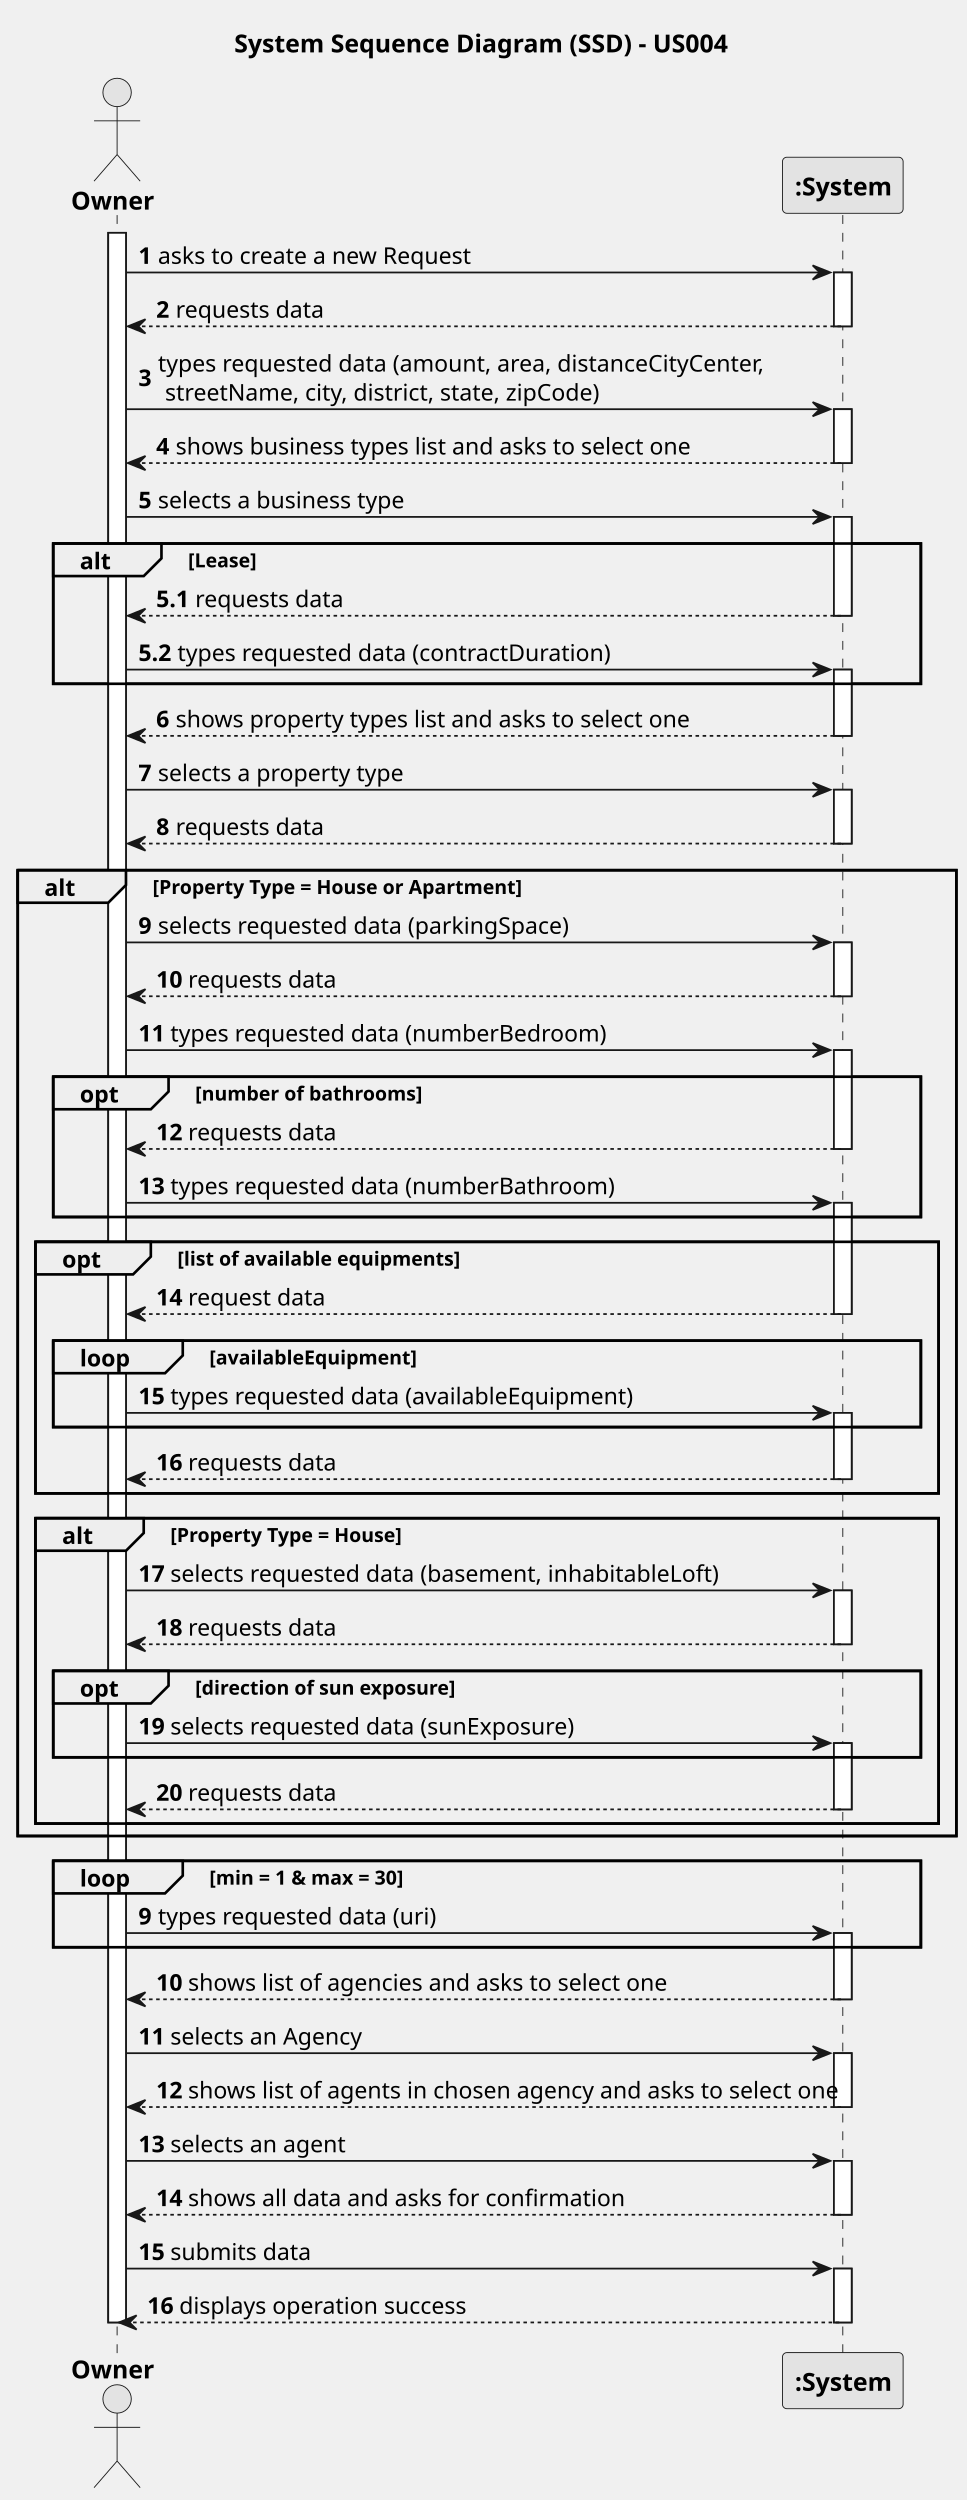
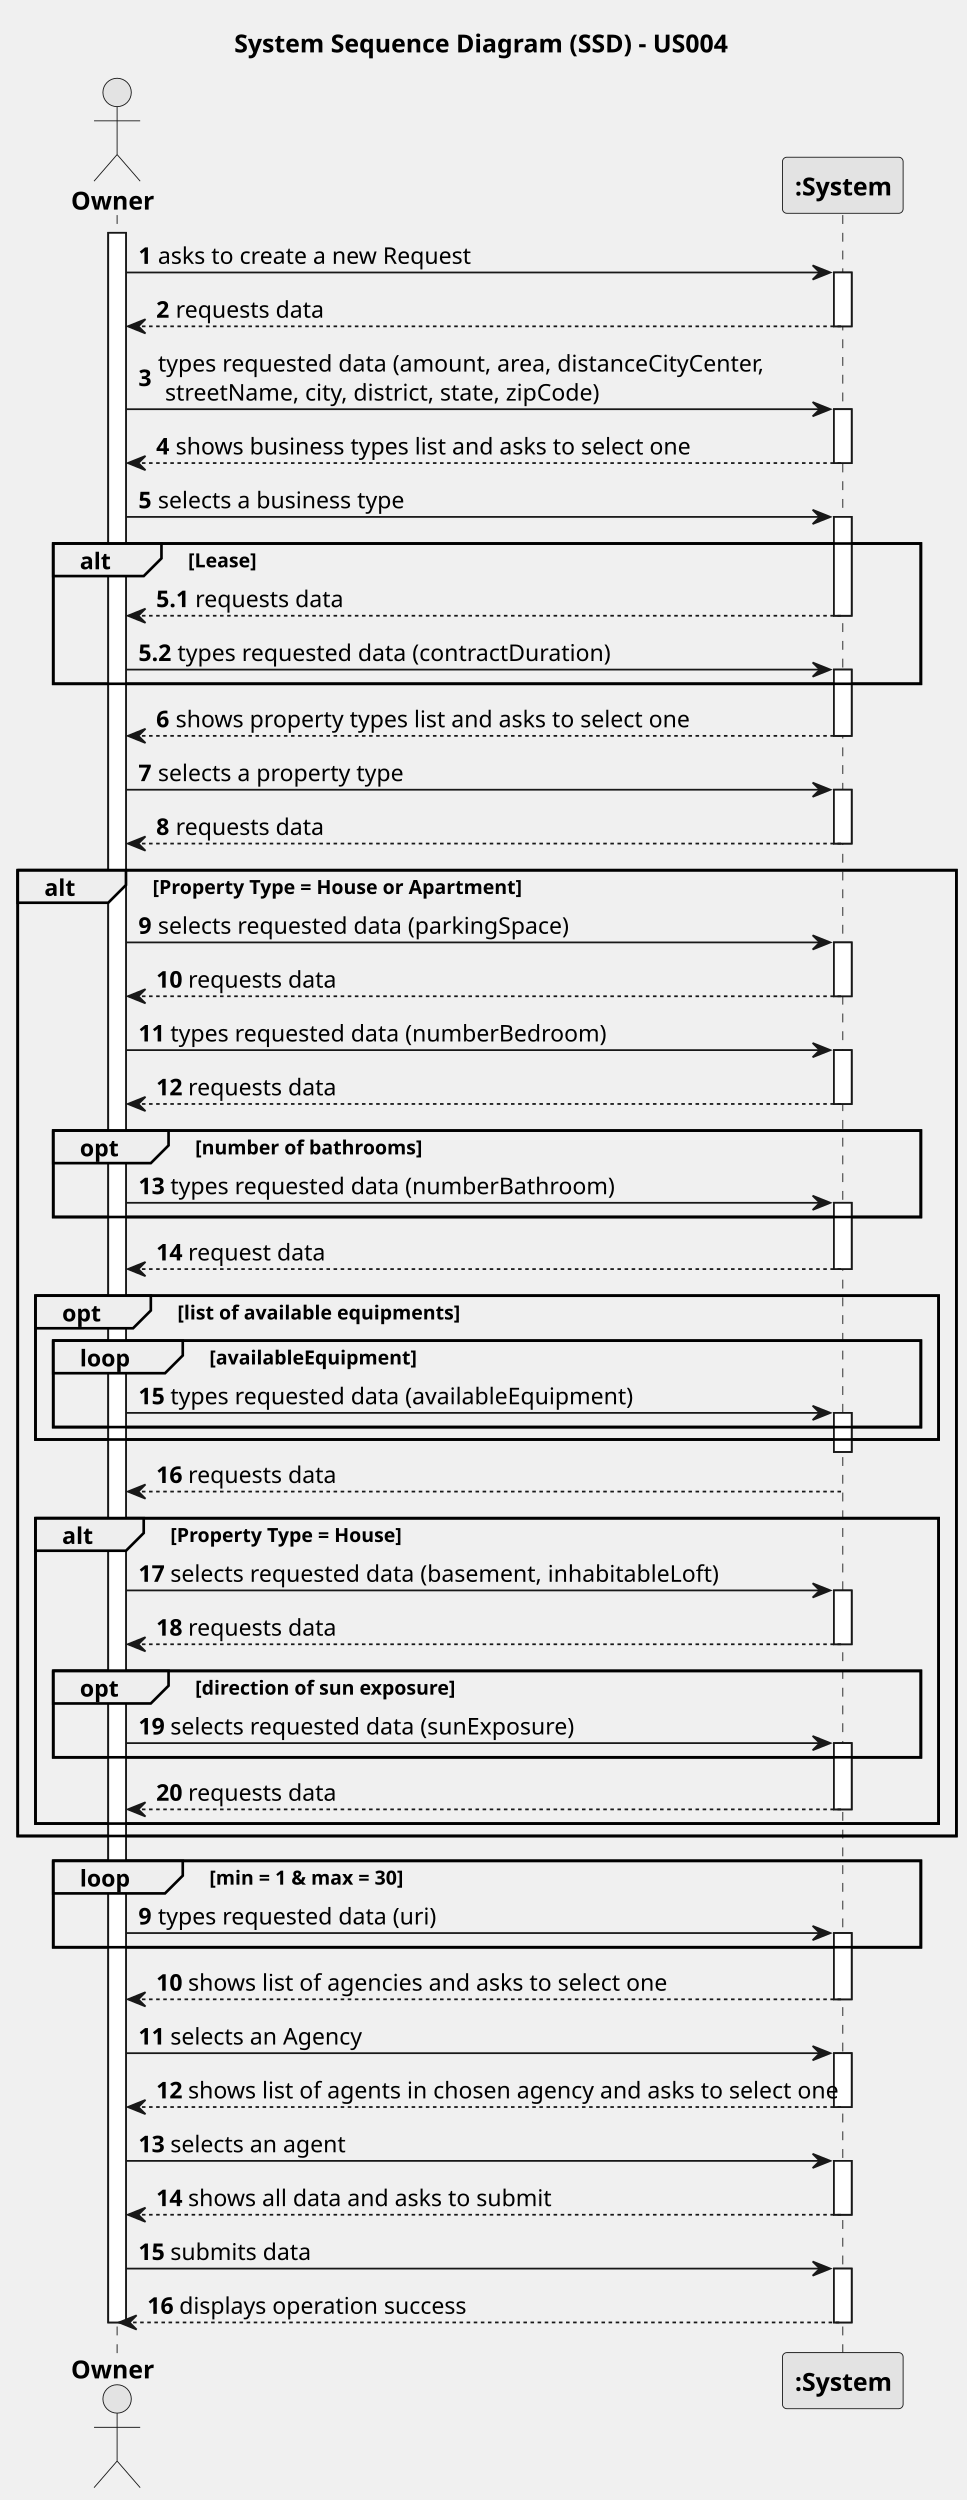
<svg xmlns="http://www.w3.org/2000/svg" contentStyleType="text/css" height="1409px" preserveAspectRatio="none" style="width:545px;height:1409px;background:#FFFFFF;" version="1.1" viewBox="0 0 545 1409" width="545px" zoomAndPan="magnify">
  <defs />
  <g>
    <text fill="#000000" font-family="sans-serif" font-size="14" font-weight="bold" lengthAdjust="spacing" textLength="284" x="132" y="29.533">System Sequence Diagram (SSD) - US004</text>
    <rect fill="#FFFFFF" height="1177.711" style="stroke:#181818;stroke-width:1.0;" width="10" x="61" y="131.219" />
    <rect fill="#FFFFFF" height="30.352" style="stroke:#181818;stroke-width:1.0;" width="10" x="470" y="153.57" />
    <rect fill="#FFFFFF" height="30.352" style="stroke:#181818;stroke-width:1.0;" width="10" x="470" y="230.625" />
    <rect fill="#FFFFFF" height="55.703" style="stroke:#181818;stroke-width:1.0;" width="10" x="470" y="291.328" />
    <rect fill="#FFFFFF" height="37.352" style="stroke:#181818;stroke-width:1.0;" width="10" x="470" y="377.383" />
    <rect fill="#FFFFFF" height="30.352" style="stroke:#181818;stroke-width:1.0;" width="10" x="470" y="445.086" />
    <rect fill="#FFFFFF" height="30.352" style="stroke:#181818;stroke-width:1.0;" width="10" x="470" y="531.141" />
-     <rect fill="#FFFFFF" height="55.703" style="stroke:#181818;stroke-width:1.0;" width="10" x="470" y="591.844" />
-     <rect fill="#FFFFFF" height="62.703" style="stroke:#181818;stroke-width:1.0;" width="10" x="470" y="677.898" />
-     <rect fill="#FFFFFF" height="37.352" style="stroke:#181818;stroke-width:1.0;" width="10" x="470" y="796.305" />
+     <rect fill="#FFFFFF" height="30.352" style="stroke:#181818;stroke-width:1.0;" width="10" x="470" y="591.844" />
+     <rect fill="#FFFFFF" height="37.352" style="stroke:#181818;stroke-width:1.0;" width="10" x="470" y="677.898" />
+     <rect fill="#FFFFFF" height="22" style="stroke:#181818;stroke-width:1.0;" width="10" x="470" y="796.305" />
    <rect fill="#FFFFFF" height="30.352" style="stroke:#181818;stroke-width:1.0;" width="10" x="470" y="896.359" />
    <rect fill="#FFFFFF" height="37.352" style="stroke:#181818;stroke-width:1.0;" width="10" x="470" y="982.414" />
    <rect fill="#FFFFFF" height="37.352" style="stroke:#181818;stroke-width:1.0;" width="10" x="470" y="1089.469" />
    <rect fill="#FFFFFF" height="30.352" style="stroke:#181818;stroke-width:1.0;" width="10" x="470" y="1157.172" />
    <rect fill="#FFFFFF" height="30.352" style="stroke:#181818;stroke-width:1.0;" width="10" x="470" y="1217.875" />
    <rect fill="#FFFFFF" height="30.352" style="stroke:#181818;stroke-width:1.0;" width="10" x="470" y="1278.578" />
    <rect fill="none" height="79.055" style="stroke:#000000;stroke-width:1.5;" width="489" x="30" y="306.328" />
    <rect fill="none" height="544.328" style="stroke:#000000;stroke-width:1.5;" width="529" x="10" y="490.438" />
-     <rect fill="none" height="79.055" style="stroke:#000000;stroke-width:1.5;" width="489" x="30" y="606.844" />
-     <rect fill="none" height="141.758" style="stroke:#000000;stroke-width:1.5;" width="509" x="20" y="699.898" />
+     <rect fill="none" height="48.703" style="stroke:#000000;stroke-width:1.5;" width="489" x="30" y="637.195" />
+     <rect fill="none" height="81.055" style="stroke:#000000;stroke-width:1.5;" width="509" x="20" y="730.25" />
    <rect fill="none" height="48.703" style="stroke:#000000;stroke-width:1.5;" width="489" x="30" y="755.602" />
    <rect fill="none" height="172.109" style="stroke:#000000;stroke-width:1.5;" width="509" x="20" y="855.656" />
    <rect fill="none" height="48.703" style="stroke:#000000;stroke-width:1.5;" width="489" x="30" y="941.711" />
    <rect fill="none" height="48.703" style="stroke:#000000;stroke-width:1.5;" width="489" x="30" y="1048.766" />
    <line style="stroke:#181818;stroke-width:0.5;stroke-dasharray:5.0,5.0;" x1="66" x2="66" y1="121.219" y2="1326.93" />
    <line style="stroke:#181818;stroke-width:0.5;stroke-dasharray:5.0,5.0;" x1="475" x2="475" y1="121.219" y2="1326.93" />
    <text fill="#000000" font-family="sans-serif" font-size="14" font-weight="bold" lengthAdjust="spacing" textLength="46" x="40" y="118.143">Owner</text>
    <ellipse cx="66" cy="52.109" fill="#E3E3E3" rx="8" ry="8" style="stroke:#181818;stroke-width:0.5;" />
    <path d="M66,60.109 L66,87.109 M53,68.109 L79,68.109 M66,87.109 L53,102.109 M66,87.109 L79,102.109 " fill="none" style="stroke:#181818;stroke-width:0.5;" />
    <text fill="#000000" font-family="sans-serif" font-size="14" font-weight="bold" lengthAdjust="spacing" textLength="46" x="40" y="1340.463">Owner</text>
    <ellipse cx="66" cy="1352.039" fill="#E3E3E3" rx="8" ry="8" style="stroke:#181818;stroke-width:0.5;" />
    <path d="M66,1360.039 L66,1387.039 M53,1368.039 L79,1368.039 M66,1387.039 L53,1402.039 M66,1387.039 L79,1402.039 " fill="none" style="stroke:#181818;stroke-width:0.5;" />
    <rect fill="#E3E3E3" height="31.609" rx="2.5" ry="2.5" style="stroke:#181818;stroke-width:0.5;" width="68" x="441" y="88.609" />
    <text fill="#000000" font-family="sans-serif" font-size="14" font-weight="bold" lengthAdjust="spacing" textLength="54" x="448" y="110.143">:System</text>
    <rect fill="#E3E3E3" height="31.609" rx="2.5" ry="2.5" style="stroke:#181818;stroke-width:0.5;" width="68" x="441" y="1325.93" />
    <text fill="#000000" font-family="sans-serif" font-size="14" font-weight="bold" lengthAdjust="spacing" textLength="54" x="448" y="1347.463">:System</text>
    <rect fill="#FFFFFF" height="1177.711" style="stroke:#181818;stroke-width:1.0;" width="10" x="61" y="131.219" />
    <rect fill="#FFFFFF" height="30.352" style="stroke:#181818;stroke-width:1.0;" width="10" x="470" y="153.57" />
    <rect fill="#FFFFFF" height="30.352" style="stroke:#181818;stroke-width:1.0;" width="10" x="470" y="230.625" />
    <rect fill="#FFFFFF" height="55.703" style="stroke:#181818;stroke-width:1.0;" width="10" x="470" y="291.328" />
    <rect fill="#FFFFFF" height="37.352" style="stroke:#181818;stroke-width:1.0;" width="10" x="470" y="377.383" />
    <rect fill="#FFFFFF" height="30.352" style="stroke:#181818;stroke-width:1.0;" width="10" x="470" y="445.086" />
    <rect fill="#FFFFFF" height="30.352" style="stroke:#181818;stroke-width:1.0;" width="10" x="470" y="531.141" />
-     <rect fill="#FFFFFF" height="55.703" style="stroke:#181818;stroke-width:1.0;" width="10" x="470" y="591.844" />
-     <rect fill="#FFFFFF" height="62.703" style="stroke:#181818;stroke-width:1.0;" width="10" x="470" y="677.898" />
-     <rect fill="#FFFFFF" height="37.352" style="stroke:#181818;stroke-width:1.0;" width="10" x="470" y="796.305" />
+     <rect fill="#FFFFFF" height="30.352" style="stroke:#181818;stroke-width:1.0;" width="10" x="470" y="591.844" />
+     <rect fill="#FFFFFF" height="37.352" style="stroke:#181818;stroke-width:1.0;" width="10" x="470" y="677.898" />
+     <rect fill="#FFFFFF" height="22" style="stroke:#181818;stroke-width:1.0;" width="10" x="470" y="796.305" />
    <rect fill="#FFFFFF" height="30.352" style="stroke:#181818;stroke-width:1.0;" width="10" x="470" y="896.359" />
    <rect fill="#FFFFFF" height="37.352" style="stroke:#181818;stroke-width:1.0;" width="10" x="470" y="982.414" />
    <rect fill="#FFFFFF" height="37.352" style="stroke:#181818;stroke-width:1.0;" width="10" x="470" y="1089.469" />
    <rect fill="#FFFFFF" height="30.352" style="stroke:#181818;stroke-width:1.0;" width="10" x="470" y="1157.172" />
    <rect fill="#FFFFFF" height="30.352" style="stroke:#181818;stroke-width:1.0;" width="10" x="470" y="1217.875" />
    <rect fill="#FFFFFF" height="30.352" style="stroke:#181818;stroke-width:1.0;" width="10" x="470" y="1278.578" />
    <polygon fill="#181818" points="458,149.57,468,153.57,458,157.57,462,153.57" style="stroke:#181818;stroke-width:1.0;" />
    <line style="stroke:#181818;stroke-width:1.0;" x1="71" x2="464" y1="153.57" y2="153.57" />
    <text fill="#000000" font-family="sans-serif" font-size="13" font-weight="bold" lengthAdjust="spacing" textLength="7" x="78" y="148.714">1</text>
    <text fill="#000000" font-family="sans-serif" font-size="13" lengthAdjust="spacing" textLength="173" x="89" y="148.714">asks to create a new Request</text>
    <polygon fill="#181818" points="82,179.922,72,183.922,82,187.922,78,183.922" style="stroke:#181818;stroke-width:1.0;" />
    <line style="stroke:#181818;stroke-width:1.0;stroke-dasharray:2.0,2.0;" x1="76" x2="474" y1="183.922" y2="183.922" />
    <text fill="#000000" font-family="sans-serif" font-size="13" font-weight="bold" lengthAdjust="spacing" textLength="7" x="88" y="179.065">2</text>
    <text fill="#000000" font-family="sans-serif" font-size="13" lengthAdjust="spacing" textLength="79" x="99" y="179.065">requests data</text>
    <polygon fill="#181818" points="458,226.625,468,230.625,458,234.625,462,230.625" style="stroke:#181818;stroke-width:1.0;" />
    <line style="stroke:#181818;stroke-width:1.0;" x1="71" x2="464" y1="230.625" y2="230.625" />
    <text fill="#000000" font-family="sans-serif" font-size="13" font-weight="bold" lengthAdjust="spacing" textLength="7" x="78" y="217.593">3</text>
    <text fill="#000000" font-family="sans-serif" font-size="13" lengthAdjust="spacing" textLength="328" x="89" y="209.417">types requested data (amount, area, distanceCityCenter,</text>
    <text fill="#000000" font-family="sans-serif" font-size="13" lengthAdjust="spacing" textLength="239" x="93" y="225.769">streetName, city, district, state, zipCode)</text>
    <polygon fill="#181818" points="82,256.977,72,260.977,82,264.977,78,260.977" style="stroke:#181818;stroke-width:1.0;" />
    <line style="stroke:#181818;stroke-width:1.0;stroke-dasharray:2.0,2.0;" x1="76" x2="474" y1="260.977" y2="260.977" />
    <text fill="#000000" font-family="sans-serif" font-size="13" font-weight="bold" lengthAdjust="spacing" textLength="7" x="88" y="256.12">4</text>
    <text fill="#000000" font-family="sans-serif" font-size="13" lengthAdjust="spacing" textLength="286" x="99" y="256.12">shows business types list and asks to select one</text>
    <polygon fill="#181818" points="458,287.328,468,291.328,458,295.328,462,291.328" style="stroke:#181818;stroke-width:1.0;" />
    <line style="stroke:#181818;stroke-width:1.0;" x1="71" x2="464" y1="291.328" y2="291.328" />
    <text fill="#000000" font-family="sans-serif" font-size="13" font-weight="bold" lengthAdjust="spacing" textLength="7" x="78" y="286.472">5</text>
    <text fill="#000000" font-family="sans-serif" font-size="13" lengthAdjust="spacing" textLength="138" x="89" y="286.472">selects a business type</text>
    <path d="M30,306.328 L91,306.328 L91,314.68 L81,324.68 L30,324.68 L30,306.328 " fill="#EEEEEE" style="stroke:#000000;stroke-width:1.5;" />
    <rect fill="none" height="79.055" style="stroke:#000000;stroke-width:1.5;" width="489" x="30" y="306.328" />
    <text fill="#000000" font-family="sans-serif" font-size="13" font-weight="bold" lengthAdjust="spacing" textLength="16" x="45" y="320.823">alt</text>
    <text fill="#000000" font-family="sans-serif" font-size="11" font-weight="bold" lengthAdjust="spacing" textLength="42" x="106" y="319.747">[Lease]</text>
    <polygon fill="#181818" points="82,343.031,72,347.031,82,351.031,78,347.031" style="stroke:#181818;stroke-width:1.0;" />
    <line style="stroke:#181818;stroke-width:1.0;stroke-dasharray:2.0,2.0;" x1="76" x2="474" y1="347.031" y2="347.031" />
    <text fill="#000000" font-family="sans-serif" font-size="13" font-weight="bold" lengthAdjust="spacing" textLength="18" x="88" y="342.175">5.1</text>
    <text fill="#000000" font-family="sans-serif" font-size="13" lengthAdjust="spacing" textLength="79" x="110" y="342.175">requests data</text>
    <polygon fill="#181818" points="458,373.383,468,377.383,458,381.383,462,377.383" style="stroke:#181818;stroke-width:1.0;" />
    <line style="stroke:#181818;stroke-width:1.0;" x1="71" x2="464" y1="377.383" y2="377.383" />
    <text fill="#000000" font-family="sans-serif" font-size="13" font-weight="bold" lengthAdjust="spacing" textLength="18" x="78" y="372.526">5.2</text>
    <text fill="#000000" font-family="sans-serif" font-size="13" lengthAdjust="spacing" textLength="229" x="100" y="372.526">types requested data (contractDuration)</text>
    <polygon fill="#181818" points="82,410.734,72,414.734,82,418.734,78,414.734" style="stroke:#181818;stroke-width:1.0;" />
    <line style="stroke:#181818;stroke-width:1.0;stroke-dasharray:2.0,2.0;" x1="76" x2="474" y1="414.734" y2="414.734" />
    <text fill="#000000" font-family="sans-serif" font-size="13" font-weight="bold" lengthAdjust="spacing" textLength="7" x="88" y="409.878">6</text>
    <text fill="#000000" font-family="sans-serif" font-size="13" lengthAdjust="spacing" textLength="281" x="99" y="409.878">shows property types list and asks to select one</text>
    <polygon fill="#181818" points="458,441.086,468,445.086,458,449.086,462,445.086" style="stroke:#181818;stroke-width:1.0;" />
    <line style="stroke:#181818;stroke-width:1.0;" x1="71" x2="464" y1="445.086" y2="445.086" />
    <text fill="#000000" font-family="sans-serif" font-size="13" font-weight="bold" lengthAdjust="spacing" textLength="7" x="78" y="440.229">7</text>
    <text fill="#000000" font-family="sans-serif" font-size="13" lengthAdjust="spacing" textLength="133" x="89" y="440.229">selects a property type</text>
    <polygon fill="#181818" points="82,471.438,72,475.438,82,479.438,78,475.438" style="stroke:#181818;stroke-width:1.0;" />
    <line style="stroke:#181818;stroke-width:1.0;stroke-dasharray:2.0,2.0;" x1="76" x2="474" y1="475.438" y2="475.438" />
    <text fill="#000000" font-family="sans-serif" font-size="13" font-weight="bold" lengthAdjust="spacing" textLength="7" x="88" y="470.581">8</text>
    <text fill="#000000" font-family="sans-serif" font-size="13" lengthAdjust="spacing" textLength="79" x="99" y="470.581">requests data</text>
    <path d="M10,490.438 L71,490.438 L71,498.789 L61,508.789 L10,508.789 L10,490.438 " fill="#EEEEEE" style="stroke:#000000;stroke-width:1.5;" />
    <rect fill="none" height="544.328" style="stroke:#000000;stroke-width:1.5;" width="529" x="10" y="490.438" />
    <text fill="#000000" font-family="sans-serif" font-size="13" font-weight="bold" lengthAdjust="spacing" textLength="16" x="25" y="504.933">alt</text>
    <text fill="#000000" font-family="sans-serif" font-size="11" font-weight="bold" lengthAdjust="spacing" textLength="210" x="86" y="503.856">[Property Type = House or Apartment]</text>
    <polygon fill="#181818" points="458,527.141,468,531.141,458,535.141,462,531.141" style="stroke:#181818;stroke-width:1.0;" />
    <line style="stroke:#181818;stroke-width:1.0;" x1="71" x2="464" y1="531.141" y2="531.141" />
    <text fill="#000000" font-family="sans-serif" font-size="13" font-weight="bold" lengthAdjust="spacing" textLength="7" x="78" y="526.284">9</text>
    <text fill="#000000" font-family="sans-serif" font-size="13" lengthAdjust="spacing" textLength="223" x="89" y="526.284">selects requested data (parkingSpace)</text>
    <polygon fill="#181818" points="82,557.492,72,561.492,82,565.492,78,561.492" style="stroke:#181818;stroke-width:1.0;" />
    <line style="stroke:#181818;stroke-width:1.0;stroke-dasharray:2.0,2.0;" x1="76" x2="474" y1="561.492" y2="561.492" />
    <text fill="#000000" font-family="sans-serif" font-size="13" font-weight="bold" lengthAdjust="spacing" textLength="14" x="88" y="556.636">10</text>
    <text fill="#000000" font-family="sans-serif" font-size="13" lengthAdjust="spacing" textLength="79" x="106" y="556.636">requests data</text>
    <polygon fill="#181818" points="458,587.844,468,591.844,458,595.844,462,591.844" style="stroke:#181818;stroke-width:1.0;" />
    <line style="stroke:#181818;stroke-width:1.0;" x1="71" x2="464" y1="591.844" y2="591.844" />
    <text fill="#000000" font-family="sans-serif" font-size="13" font-weight="bold" lengthAdjust="spacing" textLength="14" x="78" y="586.987">11</text>
    <text fill="#000000" font-family="sans-serif" font-size="13" lengthAdjust="spacing" textLength="229" x="96" y="586.987">types requested data (numberBedroom)</text>
-     <path d="M30,606.844 L95,606.844 L95,615.195 L85,625.195 L30,625.195 L30,606.844 " fill="#EEEEEE" style="stroke:#000000;stroke-width:1.5;" />
-     <rect fill="none" height="79.055" style="stroke:#000000;stroke-width:1.5;" width="489" x="30" y="606.844" />
-     <text fill="#000000" font-family="sans-serif" font-size="13" font-weight="bold" lengthAdjust="spacing" textLength="20" x="45" y="621.339">opt</text>
-     <text fill="#000000" font-family="sans-serif" font-size="11" font-weight="bold" lengthAdjust="spacing" textLength="130" x="110" y="620.263">[number of bathrooms]</text>
-     <polygon fill="#181818" points="82,643.547,72,647.547,82,651.547,78,647.547" style="stroke:#181818;stroke-width:1.0;" />
-     <line style="stroke:#181818;stroke-width:1.0;stroke-dasharray:2.0,2.0;" x1="76" x2="474" y1="647.547" y2="647.547" />
-     <text fill="#000000" font-family="sans-serif" font-size="13" font-weight="bold" lengthAdjust="spacing" textLength="14" x="88" y="642.69">12</text>
-     <text fill="#000000" font-family="sans-serif" font-size="13" lengthAdjust="spacing" textLength="79" x="106" y="642.69">requests data</text>
+     <polygon fill="#181818" points="82,618.195,72,622.195,82,626.195,78,622.195" style="stroke:#181818;stroke-width:1.0;" />
+     <line style="stroke:#181818;stroke-width:1.0;stroke-dasharray:2.0,2.0;" x1="76" x2="474" y1="622.195" y2="622.195" />
+     <text fill="#000000" font-family="sans-serif" font-size="13" font-weight="bold" lengthAdjust="spacing" textLength="14" x="88" y="617.339">12</text>
+     <text fill="#000000" font-family="sans-serif" font-size="13" lengthAdjust="spacing" textLength="79" x="106" y="617.339">requests data</text>
+     <path d="M30,637.195 L95,637.195 L95,645.547 L85,655.547 L30,655.547 L30,637.195 " fill="#EEEEEE" style="stroke:#000000;stroke-width:1.5;" />
+     <rect fill="none" height="48.703" style="stroke:#000000;stroke-width:1.5;" width="489" x="30" y="637.195" />
+     <text fill="#000000" font-family="sans-serif" font-size="13" font-weight="bold" lengthAdjust="spacing" textLength="20" x="45" y="651.69">opt</text>
+     <text fill="#000000" font-family="sans-serif" font-size="11" font-weight="bold" lengthAdjust="spacing" textLength="130" x="110" y="650.614">[number of bathrooms]</text>
    <polygon fill="#181818" points="458,673.898,468,677.898,458,681.898,462,677.898" style="stroke:#181818;stroke-width:1.0;" />
    <line style="stroke:#181818;stroke-width:1.0;" x1="71" x2="464" y1="677.898" y2="677.898" />
    <text fill="#000000" font-family="sans-serif" font-size="13" font-weight="bold" lengthAdjust="spacing" textLength="14" x="78" y="673.042">13</text>
    <text fill="#000000" font-family="sans-serif" font-size="13" lengthAdjust="spacing" textLength="233" x="96" y="673.042">types requested data (numberBathroom)</text>
-     <path d="M20,699.898 L85,699.898 L85,708.25 L75,718.25 L20,718.25 L20,699.898 " fill="#EEEEEE" style="stroke:#000000;stroke-width:1.5;" />
-     <rect fill="none" height="141.758" style="stroke:#000000;stroke-width:1.5;" width="509" x="20" y="699.898" />
-     <text fill="#000000" font-family="sans-serif" font-size="13" font-weight="bold" lengthAdjust="spacing" textLength="20" x="35" y="714.394">opt</text>
-     <text fill="#000000" font-family="sans-serif" font-size="11" font-weight="bold" lengthAdjust="spacing" textLength="159" x="100" y="713.317">[list of available equipments]</text>
-     <polygon fill="#181818" points="82,736.602,72,740.602,82,744.602,78,740.602" style="stroke:#181818;stroke-width:1.0;" />
-     <line style="stroke:#181818;stroke-width:1.0;stroke-dasharray:2.0,2.0;" x1="76" x2="474" y1="740.602" y2="740.602" />
-     <text fill="#000000" font-family="sans-serif" font-size="13" font-weight="bold" lengthAdjust="spacing" textLength="14" x="88" y="735.745">14</text>
-     <text fill="#000000" font-family="sans-serif" font-size="13" lengthAdjust="spacing" textLength="72" x="106" y="735.745">request data</text>
+     <polygon fill="#181818" points="82,711.25,72,715.25,82,719.25,78,715.25" style="stroke:#181818;stroke-width:1.0;" />
+     <line style="stroke:#181818;stroke-width:1.0;stroke-dasharray:2.0,2.0;" x1="76" x2="474" y1="715.25" y2="715.25" />
+     <text fill="#000000" font-family="sans-serif" font-size="13" font-weight="bold" lengthAdjust="spacing" textLength="14" x="88" y="710.394">14</text>
+     <text fill="#000000" font-family="sans-serif" font-size="13" lengthAdjust="spacing" textLength="72" x="106" y="710.394">request data</text>
+     <path d="M20,730.25 L85,730.25 L85,738.602 L75,748.602 L20,748.602 L20,730.25 " fill="#EEEEEE" style="stroke:#000000;stroke-width:1.5;" />
+     <rect fill="none" height="81.055" style="stroke:#000000;stroke-width:1.5;" width="509" x="20" y="730.25" />
+     <text fill="#000000" font-family="sans-serif" font-size="13" font-weight="bold" lengthAdjust="spacing" textLength="20" x="35" y="744.745">opt</text>
+     <text fill="#000000" font-family="sans-serif" font-size="11" font-weight="bold" lengthAdjust="spacing" textLength="159" x="100" y="743.669">[list of available equipments]</text>
    <path d="M30,755.602 L103,755.602 L103,763.953 L93,773.953 L30,773.953 L30,755.602 " fill="#EEEEEE" style="stroke:#000000;stroke-width:1.5;" />
    <rect fill="none" height="48.703" style="stroke:#000000;stroke-width:1.5;" width="489" x="30" y="755.602" />
    <text fill="#000000" font-family="sans-serif" font-size="13" font-weight="bold" lengthAdjust="spacing" textLength="28" x="45" y="770.097">loop</text>
    <text fill="#000000" font-family="sans-serif" font-size="11" font-weight="bold" lengthAdjust="spacing" textLength="114" x="118" y="769.02">[availableEquipment]</text>
    <polygon fill="#181818" points="458,792.305,468,796.305,458,800.305,462,796.305" style="stroke:#181818;stroke-width:1.0;" />
    <line style="stroke:#181818;stroke-width:1.0;" x1="71" x2="464" y1="796.305" y2="796.305" />
    <text fill="#000000" font-family="sans-serif" font-size="13" font-weight="bold" lengthAdjust="spacing" textLength="14" x="78" y="791.448">15</text>
    <text fill="#000000" font-family="sans-serif" font-size="13" lengthAdjust="spacing" textLength="245" x="96" y="791.448">types requested data (availableEquipment)</text>
-     <polygon fill="#181818" points="82,829.656,72,833.656,82,837.656,78,833.656" style="stroke:#181818;stroke-width:1.0;" />
-     <line style="stroke:#181818;stroke-width:1.0;stroke-dasharray:2.0,2.0;" x1="76" x2="474" y1="833.656" y2="833.656" />
-     <text fill="#000000" font-family="sans-serif" font-size="13" font-weight="bold" lengthAdjust="spacing" textLength="14" x="88" y="828.8">16</text>
-     <text fill="#000000" font-family="sans-serif" font-size="13" lengthAdjust="spacing" textLength="79" x="106" y="828.8">requests data</text>
+     <polygon fill="#181818" points="82,836.656,72,840.656,82,844.656,78,840.656" style="stroke:#181818;stroke-width:1.0;" />
+     <line style="stroke:#181818;stroke-width:1.0;stroke-dasharray:2.0,2.0;" x1="76" x2="474" y1="840.656" y2="840.656" />
+     <text fill="#000000" font-family="sans-serif" font-size="13" font-weight="bold" lengthAdjust="spacing" textLength="14" x="88" y="835.8">16</text>
+     <text fill="#000000" font-family="sans-serif" font-size="13" lengthAdjust="spacing" textLength="79" x="106" y="835.8">requests data</text>
    <path d="M20,855.656 L81,855.656 L81,864.008 L71,874.008 L20,874.008 L20,855.656 " fill="#EEEEEE" style="stroke:#000000;stroke-width:1.5;" />
    <rect fill="none" height="172.109" style="stroke:#000000;stroke-width:1.5;" width="509" x="20" y="855.656" />
    <text fill="#000000" font-family="sans-serif" font-size="13" font-weight="bold" lengthAdjust="spacing" textLength="16" x="35" y="870.151">alt</text>
    <text fill="#000000" font-family="sans-serif" font-size="11" font-weight="bold" lengthAdjust="spacing" textLength="133" x="96" y="869.075">[Property Type = House]</text>
    <polygon fill="#181818" points="458,892.359,468,896.359,458,900.359,462,896.359" style="stroke:#181818;stroke-width:1.0;" />
    <line style="stroke:#181818;stroke-width:1.0;" x1="71" x2="464" y1="896.359" y2="896.359" />
    <text fill="#000000" font-family="sans-serif" font-size="13" font-weight="bold" lengthAdjust="spacing" textLength="14" x="78" y="891.503">17</text>
    <text fill="#000000" font-family="sans-serif" font-size="13" lengthAdjust="spacing" textLength="292" x="96" y="891.503">selects requested data (basement, inhabitableLoft)</text>
    <polygon fill="#181818" points="82,922.711,72,926.711,82,930.711,78,926.711" style="stroke:#181818;stroke-width:1.0;" />
    <line style="stroke:#181818;stroke-width:1.0;stroke-dasharray:2.0,2.0;" x1="76" x2="474" y1="926.711" y2="926.711" />
    <text fill="#000000" font-family="sans-serif" font-size="13" font-weight="bold" lengthAdjust="spacing" textLength="14" x="88" y="921.855">18</text>
    <text fill="#000000" font-family="sans-serif" font-size="13" lengthAdjust="spacing" textLength="79" x="106" y="921.855">requests data</text>
    <path d="M30,941.711 L95,941.711 L95,950.062 L85,960.062 L30,960.062 L30,941.711 " fill="#EEEEEE" style="stroke:#000000;stroke-width:1.5;" />
    <rect fill="none" height="48.703" style="stroke:#000000;stroke-width:1.5;" width="489" x="30" y="941.711" />
    <text fill="#000000" font-family="sans-serif" font-size="13" font-weight="bold" lengthAdjust="spacing" textLength="20" x="45" y="956.206">opt</text>
    <text fill="#000000" font-family="sans-serif" font-size="11" font-weight="bold" lengthAdjust="spacing" textLength="151" x="110" y="955.13">[direction of sun exposure]</text>
    <polygon fill="#181818" points="458,978.414,468,982.414,458,986.414,462,982.414" style="stroke:#181818;stroke-width:1.0;" />
    <line style="stroke:#181818;stroke-width:1.0;" x1="71" x2="464" y1="982.414" y2="982.414" />
    <text fill="#000000" font-family="sans-serif" font-size="13" font-weight="bold" lengthAdjust="spacing" textLength="14" x="78" y="977.558">19</text>
    <text fill="#000000" font-family="sans-serif" font-size="13" lengthAdjust="spacing" textLength="220" x="96" y="977.558">selects requested data (sunExposure)</text>
    <polygon fill="#181818" points="82,1015.766,72,1019.766,82,1023.766,78,1019.766" style="stroke:#181818;stroke-width:1.0;" />
    <line style="stroke:#181818;stroke-width:1.0;stroke-dasharray:2.0,2.0;" x1="76" x2="474" y1="1019.766" y2="1019.766" />
    <text fill="#000000" font-family="sans-serif" font-size="13" font-weight="bold" lengthAdjust="spacing" textLength="14" x="88" y="1014.909">20</text>
    <text fill="#000000" font-family="sans-serif" font-size="13" lengthAdjust="spacing" textLength="79" x="106" y="1014.909">requests data</text>
    <path d="M30,1048.766 L103,1048.766 L103,1057.117 L93,1067.117 L30,1067.117 L30,1048.766 " fill="#EEEEEE" style="stroke:#000000;stroke-width:1.5;" />
    <rect fill="none" height="48.703" style="stroke:#000000;stroke-width:1.5;" width="489" x="30" y="1048.766" />
    <text fill="#000000" font-family="sans-serif" font-size="13" font-weight="bold" lengthAdjust="spacing" textLength="28" x="45" y="1063.261">loop</text>
    <text fill="#000000" font-family="sans-serif" font-size="11" font-weight="bold" lengthAdjust="spacing" textLength="108" x="118" y="1062.185">[min = 1 &amp; max = 30]</text>
    <polygon fill="#181818" points="458,1085.469,468,1089.469,458,1093.469,462,1089.469" style="stroke:#181818;stroke-width:1.0;" />
    <line style="stroke:#181818;stroke-width:1.0;" x1="71" x2="464" y1="1089.469" y2="1089.469" />
    <text fill="#000000" font-family="sans-serif" font-size="13" font-weight="bold" lengthAdjust="spacing" textLength="7" x="78" y="1084.612">9</text>
    <text fill="#000000" font-family="sans-serif" font-size="13" lengthAdjust="spacing" textLength="148" x="89" y="1084.612">types requested data (uri)</text>
    <polygon fill="#181818" points="82,1122.82,72,1126.82,82,1130.82,78,1126.82" style="stroke:#181818;stroke-width:1.0;" />
    <line style="stroke:#181818;stroke-width:1.0;stroke-dasharray:2.0,2.0;" x1="76" x2="474" y1="1126.82" y2="1126.82" />
    <text fill="#000000" font-family="sans-serif" font-size="13" font-weight="bold" lengthAdjust="spacing" textLength="14" x="88" y="1121.964">10</text>
    <text fill="#000000" font-family="sans-serif" font-size="13" lengthAdjust="spacing" textLength="264" x="106" y="1121.964">shows list of agencies and asks to select one</text>
    <polygon fill="#181818" points="458,1153.172,468,1157.172,458,1161.172,462,1157.172" style="stroke:#181818;stroke-width:1.0;" />
    <line style="stroke:#181818;stroke-width:1.0;" x1="71" x2="464" y1="1157.172" y2="1157.172" />
    <text fill="#000000" font-family="sans-serif" font-size="13" font-weight="bold" lengthAdjust="spacing" textLength="14" x="78" y="1152.315">11</text>
    <text fill="#000000" font-family="sans-serif" font-size="13" lengthAdjust="spacing" textLength="108" x="96" y="1152.315">selects an Agency</text>
    <polygon fill="#181818" points="82,1183.523,72,1187.523,82,1191.523,78,1187.523" style="stroke:#181818;stroke-width:1.0;" />
    <line style="stroke:#181818;stroke-width:1.0;stroke-dasharray:2.0,2.0;" x1="76" x2="474" y1="1187.523" y2="1187.523" />
    <text fill="#000000" font-family="sans-serif" font-size="13" font-weight="bold" lengthAdjust="spacing" textLength="14" x="88" y="1182.667">12</text>
    <text fill="#000000" font-family="sans-serif" font-size="13" lengthAdjust="spacing" textLength="357" x="106" y="1182.667">shows list of agents in chosen agency and asks to select one</text>
    <polygon fill="#181818" points="458,1213.875,468,1217.875,458,1221.875,462,1217.875" style="stroke:#181818;stroke-width:1.0;" />
    <line style="stroke:#181818;stroke-width:1.0;" x1="71" x2="464" y1="1217.875" y2="1217.875" />
    <text fill="#000000" font-family="sans-serif" font-size="13" font-weight="bold" lengthAdjust="spacing" textLength="14" x="78" y="1213.019">13</text>
    <text fill="#000000" font-family="sans-serif" font-size="13" lengthAdjust="spacing" textLength="96" x="96" y="1213.019">selects an agent</text>
    <polygon fill="#181818" points="82,1244.227,72,1248.227,82,1252.227,78,1248.227" style="stroke:#181818;stroke-width:1.0;" />
    <line style="stroke:#181818;stroke-width:1.0;stroke-dasharray:2.0,2.0;" x1="76" x2="474" y1="1248.227" y2="1248.227" />
    <text fill="#000000" font-family="sans-serif" font-size="13" font-weight="bold" lengthAdjust="spacing" textLength="14" x="88" y="1243.37">14</text>
-     <text fill="#000000" font-family="sans-serif" font-size="13" lengthAdjust="spacing" textLength="232" x="106" y="1243.37">shows all data and asks for confirmation</text>
+     <text fill="#000000" font-family="sans-serif" font-size="13" lengthAdjust="spacing" textLength="198" x="106" y="1243.37">shows all data and asks to submit</text>
    <polygon fill="#181818" points="458,1274.578,468,1278.578,458,1282.578,462,1278.578" style="stroke:#181818;stroke-width:1.0;" />
    <line style="stroke:#181818;stroke-width:1.0;" x1="71" x2="464" y1="1278.578" y2="1278.578" />
    <text fill="#000000" font-family="sans-serif" font-size="13" font-weight="bold" lengthAdjust="spacing" textLength="14" x="78" y="1273.722">15</text>
    <text fill="#000000" font-family="sans-serif" font-size="13" lengthAdjust="spacing" textLength="75" x="96" y="1273.722">submits data</text>
    <polygon fill="#181818" points="77,1304.93,67,1308.93,77,1312.93,73,1308.93" style="stroke:#181818;stroke-width:1.0;" />
    <line style="stroke:#181818;stroke-width:1.0;stroke-dasharray:2.0,2.0;" x1="71" x2="474" y1="1308.93" y2="1308.93" />
    <text fill="#000000" font-family="sans-serif" font-size="13" font-weight="bold" lengthAdjust="spacing" textLength="14" x="83" y="1304.073">16</text>
    <text fill="#000000" font-family="sans-serif" font-size="13" lengthAdjust="spacing" textLength="158" x="101" y="1304.073">displays operation success</text>
  </g>
</svg>
